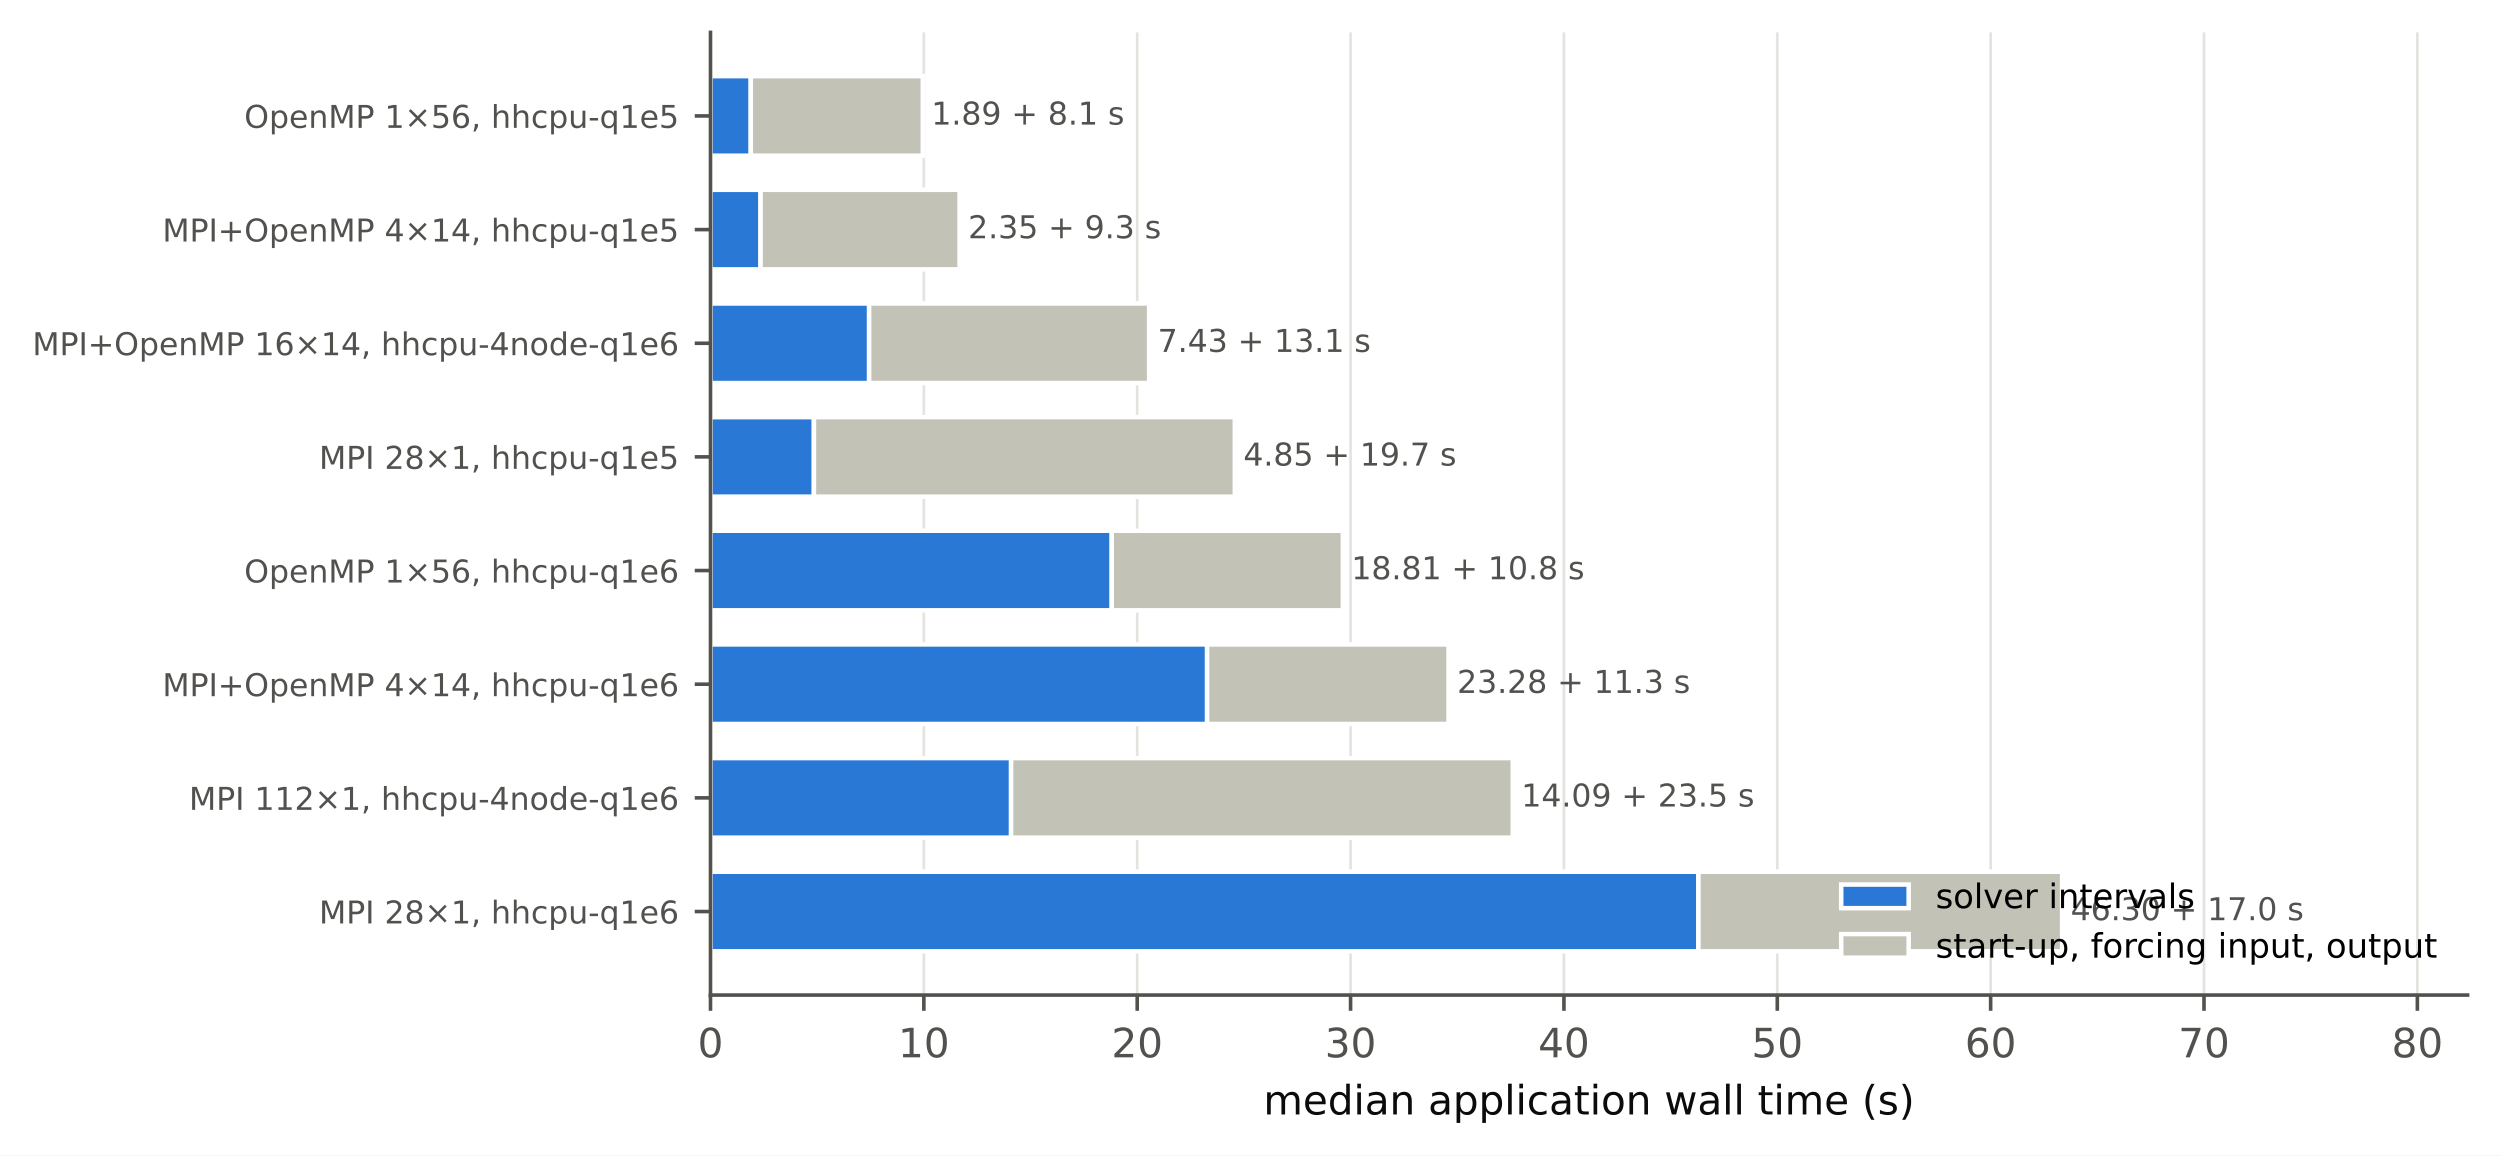
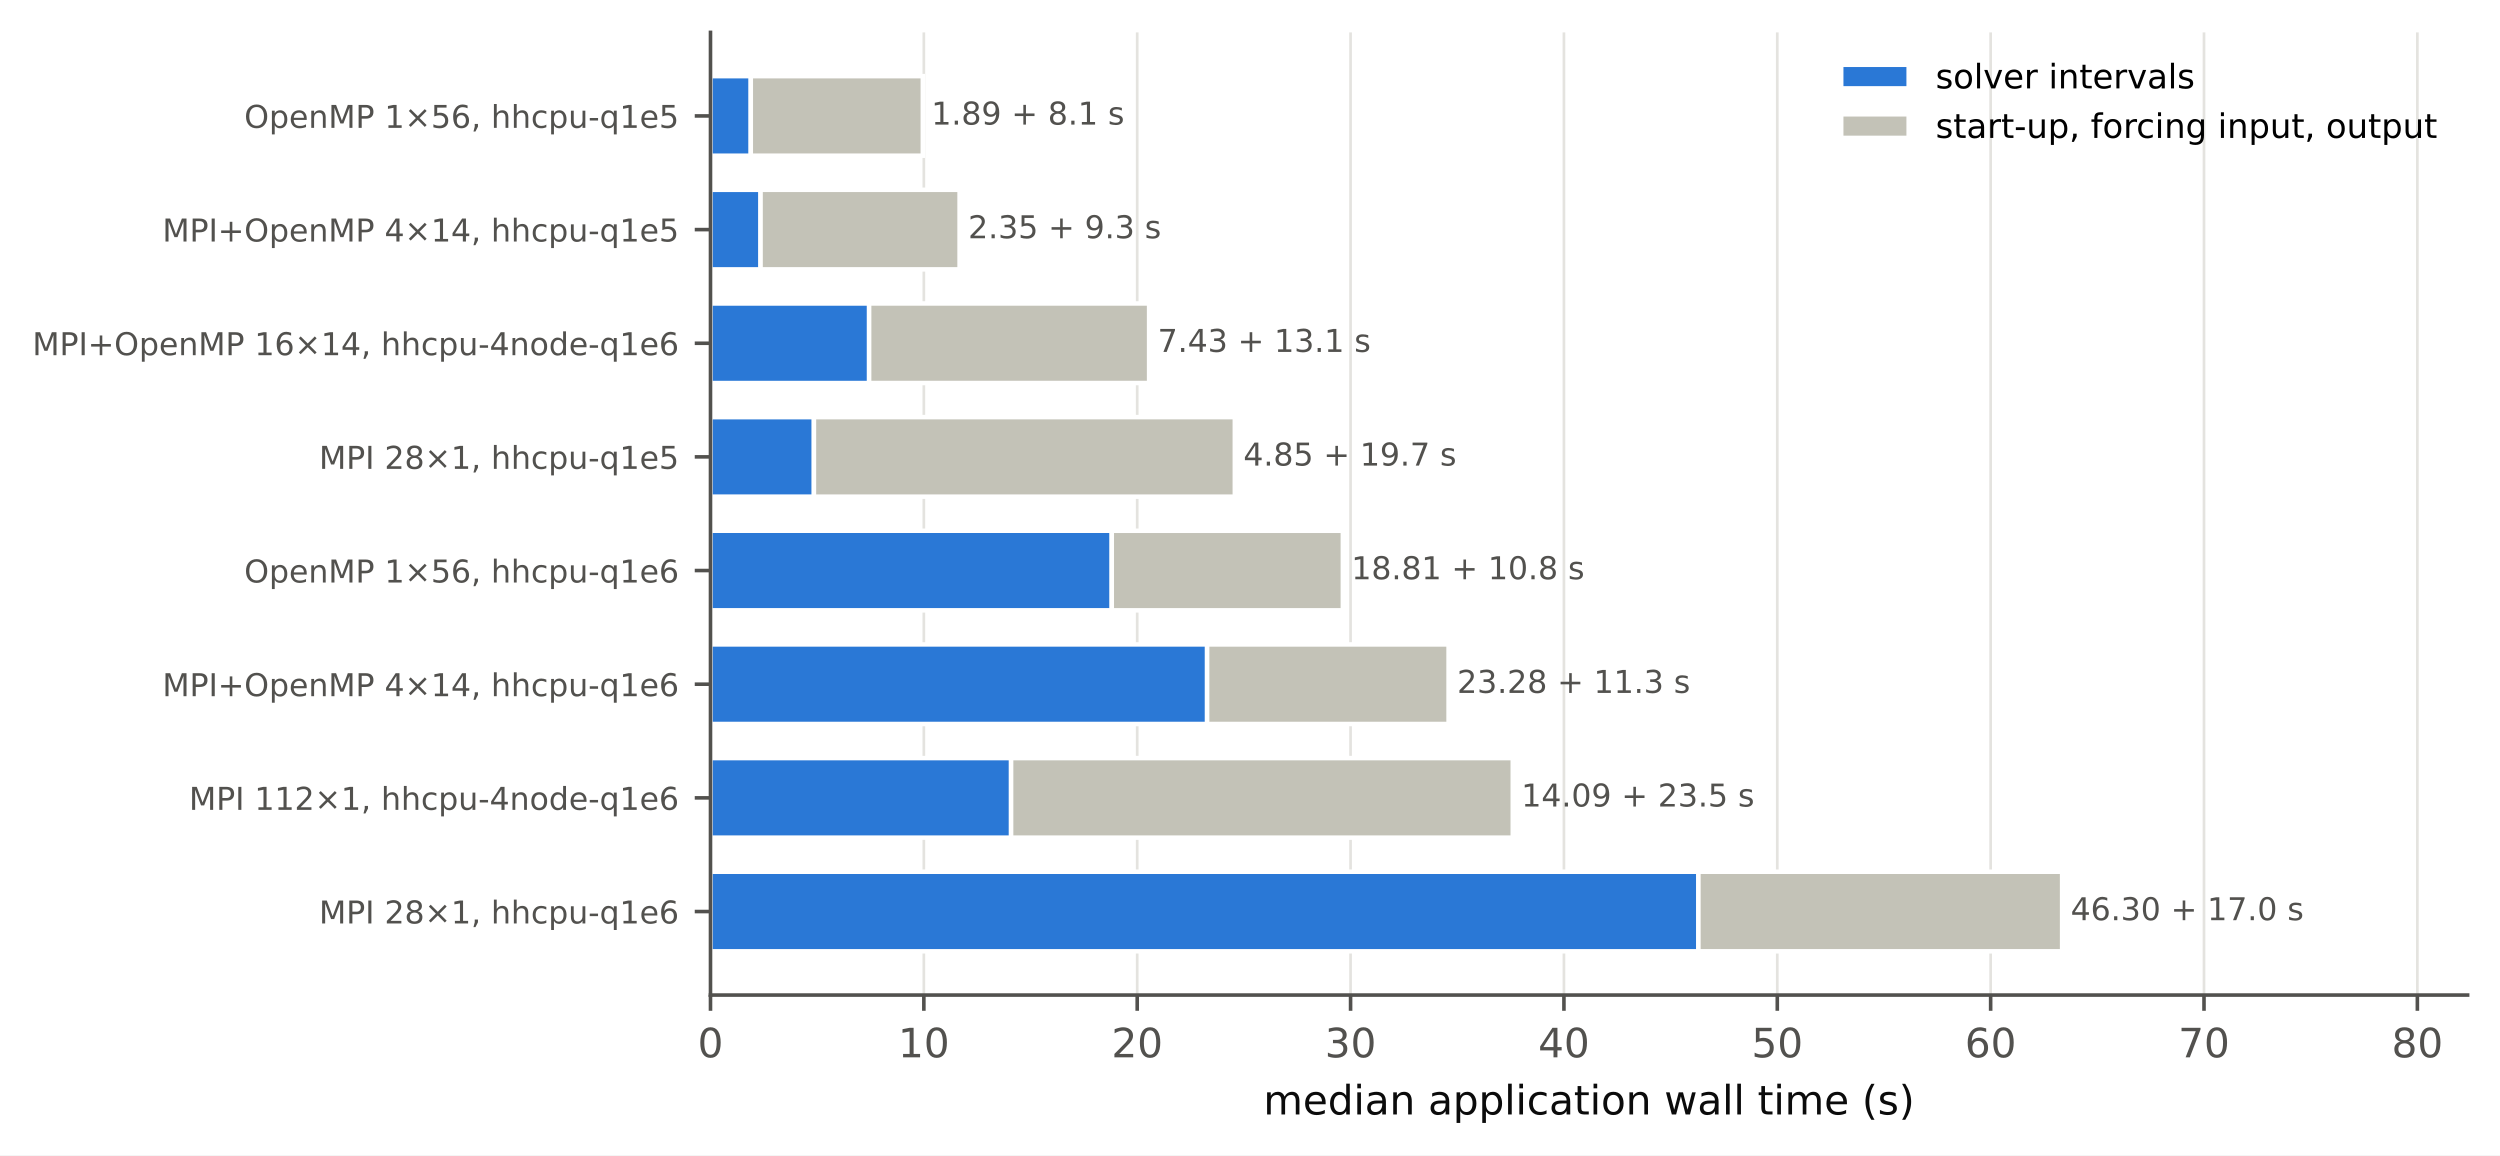
<svg xmlns="http://www.w3.org/2000/svg" xmlns:xlink="http://www.w3.org/1999/xlink" width="555.74pt" height="256.819pt" viewBox="0 0 555.74 256.819" version="1.1">
  <defs>
    <style type="text/css">*{stroke-linejoin: round; stroke-linecap: butt}</style>
  </defs>
  <g id="figure_1">
    <g id="patch_1">
      <path d="M -0 256.819  L 555.74 256.819  L 555.74 0  L -0 0  z " style="fill: #ffffff" />
    </g>
    <g id="axes_1">
      <g id="patch_2">
        <path d="M 157.94 221.198  L 548.54 221.198  L 548.54 7.2  L 157.94 7.2  z " style="fill: #ffffff" />
      </g>
      <g id="matplotlib.axis_1">
        <g id="xtick_1">
          <g id="line2d_1">
-             <path d="M 157.94 221.198  L 157.94 7.2  " clip-path="url(#p1cce18a0fa)" style="fill: none; stroke: #e4e3df; stroke-width: 0.6; stroke-linecap: square" />
+             <path d="M 157.94 221.198  L 157.94 7.2  " clip-path="url(#p331766cf9f)" style="fill: none; stroke: #e4e3df; stroke-width: 0.6; stroke-linecap: square" />
          </g>
          <g id="line2d_2">
            <defs>
-               <path id="me42d698b07" d="M 0 0  L 0 3.5  " style="stroke: #52514e; stroke-width: 0.8" />
+               <path id="m01a3b10dcc" d="M 0 0  L 0 3.5  " style="stroke: #52514e; stroke-width: 0.8" />
            </defs>
            <g>
-               <use xlink:href="#me42d698b07" x="157.94" y="221.198" style="fill: #52514e; stroke: #52514e; stroke-width: 0.8" />
+               <use xlink:href="#m01a3b10dcc" x="157.94" y="221.198" style="fill: #52514e; stroke: #52514e; stroke-width: 0.8" />
            </g>
          </g>
          <g id="text_1">
            <text style="font-size: 9px; font-family: 'DejaVu Sans', 'Bitstream Vera Sans', 'Computer Modern Sans Serif', 'Lucida Grande', 'Verdana', 'Geneva', 'Lucid', 'Arial', 'Helvetica', 'Avant Garde', sans-serif; text-anchor: middle; fill: #52514e" x="157.94" y="235.037" transform="rotate(-0 157.9395 235.037)">0</text>
          </g>
        </g>
        <g id="xtick_2">
          <g id="line2d_3">
-             <path d="M 205.368 221.198  L 205.368 7.2  " clip-path="url(#p1cce18a0fa)" style="fill: none; stroke: #e4e3df; stroke-width: 0.6; stroke-linecap: square" />
+             <path d="M 205.368 221.198  L 205.368 7.2  " clip-path="url(#p331766cf9f)" style="fill: none; stroke: #e4e3df; stroke-width: 0.6; stroke-linecap: square" />
          </g>
          <g id="line2d_4">
            <g>
-               <use xlink:href="#me42d698b07" x="205.368" y="221.198" style="fill: #52514e; stroke: #52514e; stroke-width: 0.8" />
+               <use xlink:href="#m01a3b10dcc" x="205.368" y="221.198" style="fill: #52514e; stroke: #52514e; stroke-width: 0.8" />
            </g>
          </g>
          <g id="text_2">
            <text style="font-size: 9px; font-family: 'DejaVu Sans', 'Bitstream Vera Sans', 'Computer Modern Sans Serif', 'Lucida Grande', 'Verdana', 'Geneva', 'Lucid', 'Arial', 'Helvetica', 'Avant Garde', sans-serif; text-anchor: middle; fill: #52514e" x="205.368" y="235.037" transform="rotate(-0 205.3683 235.037)">10</text>
          </g>
        </g>
        <g id="xtick_3">
          <g id="line2d_5">
-             <path d="M 252.797 221.198  L 252.797 7.2  " clip-path="url(#p1cce18a0fa)" style="fill: none; stroke: #e4e3df; stroke-width: 0.6; stroke-linecap: square" />
+             <path d="M 252.797 221.198  L 252.797 7.2  " clip-path="url(#p331766cf9f)" style="fill: none; stroke: #e4e3df; stroke-width: 0.6; stroke-linecap: square" />
          </g>
          <g id="line2d_6">
            <g>
-               <use xlink:href="#me42d698b07" x="252.797" y="221.198" style="fill: #52514e; stroke: #52514e; stroke-width: 0.8" />
+               <use xlink:href="#m01a3b10dcc" x="252.797" y="221.198" style="fill: #52514e; stroke: #52514e; stroke-width: 0.8" />
            </g>
          </g>
          <g id="text_3">
            <text style="font-size: 9px; font-family: 'DejaVu Sans', 'Bitstream Vera Sans', 'Computer Modern Sans Serif', 'Lucida Grande', 'Verdana', 'Geneva', 'Lucid', 'Arial', 'Helvetica', 'Avant Garde', sans-serif; text-anchor: middle; fill: #52514e" x="252.797" y="235.037" transform="rotate(-0 252.7972 235.037)">20</text>
          </g>
        </g>
        <g id="xtick_4">
          <g id="line2d_7">
-             <path d="M 300.226 221.198  L 300.226 7.2  " clip-path="url(#p1cce18a0fa)" style="fill: none; stroke: #e4e3df; stroke-width: 0.6; stroke-linecap: square" />
+             <path d="M 300.226 221.198  L 300.226 7.2  " clip-path="url(#p331766cf9f)" style="fill: none; stroke: #e4e3df; stroke-width: 0.6; stroke-linecap: square" />
          </g>
          <g id="line2d_8">
            <g>
-               <use xlink:href="#me42d698b07" x="300.226" y="221.198" style="fill: #52514e; stroke: #52514e; stroke-width: 0.8" />
+               <use xlink:href="#m01a3b10dcc" x="300.226" y="221.198" style="fill: #52514e; stroke: #52514e; stroke-width: 0.8" />
            </g>
          </g>
          <g id="text_4">
            <text style="font-size: 9px; font-family: 'DejaVu Sans', 'Bitstream Vera Sans', 'Computer Modern Sans Serif', 'Lucida Grande', 'Verdana', 'Geneva', 'Lucid', 'Arial', 'Helvetica', 'Avant Garde', sans-serif; text-anchor: middle; fill: #52514e" x="300.226" y="235.037" transform="rotate(-0 300.226 235.037)">30</text>
          </g>
        </g>
        <g id="xtick_5">
          <g id="line2d_9">
-             <path d="M 347.655 221.198  L 347.655 7.2  " clip-path="url(#p1cce18a0fa)" style="fill: none; stroke: #e4e3df; stroke-width: 0.6; stroke-linecap: square" />
+             <path d="M 347.655 221.198  L 347.655 7.2  " clip-path="url(#p331766cf9f)" style="fill: none; stroke: #e4e3df; stroke-width: 0.6; stroke-linecap: square" />
          </g>
          <g id="line2d_10">
            <g>
-               <use xlink:href="#me42d698b07" x="347.655" y="221.198" style="fill: #52514e; stroke: #52514e; stroke-width: 0.8" />
+               <use xlink:href="#m01a3b10dcc" x="347.655" y="221.198" style="fill: #52514e; stroke: #52514e; stroke-width: 0.8" />
            </g>
          </g>
          <g id="text_5">
            <text style="font-size: 9px; font-family: 'DejaVu Sans', 'Bitstream Vera Sans', 'Computer Modern Sans Serif', 'Lucida Grande', 'Verdana', 'Geneva', 'Lucid', 'Arial', 'Helvetica', 'Avant Garde', sans-serif; text-anchor: middle; fill: #52514e" x="347.655" y="235.037" transform="rotate(-0 347.6548 235.037)">40</text>
          </g>
        </g>
        <g id="xtick_6">
          <g id="line2d_11">
-             <path d="M 395.084 221.198  L 395.084 7.2  " clip-path="url(#p1cce18a0fa)" style="fill: none; stroke: #e4e3df; stroke-width: 0.6; stroke-linecap: square" />
+             <path d="M 395.084 221.198  L 395.084 7.2  " clip-path="url(#p331766cf9f)" style="fill: none; stroke: #e4e3df; stroke-width: 0.6; stroke-linecap: square" />
          </g>
          <g id="line2d_12">
            <g>
-               <use xlink:href="#me42d698b07" x="395.084" y="221.198" style="fill: #52514e; stroke: #52514e; stroke-width: 0.8" />
+               <use xlink:href="#m01a3b10dcc" x="395.084" y="221.198" style="fill: #52514e; stroke: #52514e; stroke-width: 0.8" />
            </g>
          </g>
          <g id="text_6">
            <text style="font-size: 9px; font-family: 'DejaVu Sans', 'Bitstream Vera Sans', 'Computer Modern Sans Serif', 'Lucida Grande', 'Verdana', 'Geneva', 'Lucid', 'Arial', 'Helvetica', 'Avant Garde', sans-serif; text-anchor: middle; fill: #52514e" x="395.084" y="235.037" transform="rotate(-0 395.0836 235.037)">50</text>
          </g>
        </g>
        <g id="xtick_7">
          <g id="line2d_13">
-             <path d="M 442.512 221.198  L 442.512 7.2  " clip-path="url(#p1cce18a0fa)" style="fill: none; stroke: #e4e3df; stroke-width: 0.6; stroke-linecap: square" />
+             <path d="M 442.512 221.198  L 442.512 7.2  " clip-path="url(#p331766cf9f)" style="fill: none; stroke: #e4e3df; stroke-width: 0.6; stroke-linecap: square" />
          </g>
          <g id="line2d_14">
            <g>
-               <use xlink:href="#me42d698b07" x="442.512" y="221.198" style="fill: #52514e; stroke: #52514e; stroke-width: 0.8" />
+               <use xlink:href="#m01a3b10dcc" x="442.512" y="221.198" style="fill: #52514e; stroke: #52514e; stroke-width: 0.8" />
            </g>
          </g>
          <g id="text_7">
            <text style="font-size: 9px; font-family: 'DejaVu Sans', 'Bitstream Vera Sans', 'Computer Modern Sans Serif', 'Lucida Grande', 'Verdana', 'Geneva', 'Lucid', 'Arial', 'Helvetica', 'Avant Garde', sans-serif; text-anchor: middle; fill: #52514e" x="442.512" y="235.037" transform="rotate(-0 442.5124 235.037)">60</text>
          </g>
        </g>
        <g id="xtick_8">
          <g id="line2d_15">
-             <path d="M 489.941 221.198  L 489.941 7.2  " clip-path="url(#p1cce18a0fa)" style="fill: none; stroke: #e4e3df; stroke-width: 0.6; stroke-linecap: square" />
+             <path d="M 489.941 221.198  L 489.941 7.2  " clip-path="url(#p331766cf9f)" style="fill: none; stroke: #e4e3df; stroke-width: 0.6; stroke-linecap: square" />
          </g>
          <g id="line2d_16">
            <g>
-               <use xlink:href="#me42d698b07" x="489.941" y="221.198" style="fill: #52514e; stroke: #52514e; stroke-width: 0.8" />
+               <use xlink:href="#m01a3b10dcc" x="489.941" y="221.198" style="fill: #52514e; stroke: #52514e; stroke-width: 0.8" />
            </g>
          </g>
          <g id="text_8">
            <text style="font-size: 9px; font-family: 'DejaVu Sans', 'Bitstream Vera Sans', 'Computer Modern Sans Serif', 'Lucida Grande', 'Verdana', 'Geneva', 'Lucid', 'Arial', 'Helvetica', 'Avant Garde', sans-serif; text-anchor: middle; fill: #52514e" x="489.941" y="235.037" transform="rotate(-0 489.9412 235.037)">70</text>
          </g>
        </g>
        <g id="xtick_9">
          <g id="line2d_17">
-             <path d="M 537.37 221.198  L 537.37 7.2  " clip-path="url(#p1cce18a0fa)" style="fill: none; stroke: #e4e3df; stroke-width: 0.6; stroke-linecap: square" />
+             <path d="M 537.37 221.198  L 537.37 7.2  " clip-path="url(#p331766cf9f)" style="fill: none; stroke: #e4e3df; stroke-width: 0.6; stroke-linecap: square" />
          </g>
          <g id="line2d_18">
            <g>
-               <use xlink:href="#me42d698b07" x="537.37" y="221.198" style="fill: #52514e; stroke: #52514e; stroke-width: 0.8" />
+               <use xlink:href="#m01a3b10dcc" x="537.37" y="221.198" style="fill: #52514e; stroke: #52514e; stroke-width: 0.8" />
            </g>
          </g>
          <g id="text_9">
            <text style="font-size: 9px; font-family: 'DejaVu Sans', 'Bitstream Vera Sans', 'Computer Modern Sans Serif', 'Lucida Grande', 'Verdana', 'Geneva', 'Lucid', 'Arial', 'Helvetica', 'Avant Garde', sans-serif; text-anchor: middle; fill: #52514e" x="537.37" y="235.037" transform="rotate(-0 537.37 235.037)">80</text>
          </g>
        </g>
        <g id="text_10">
          <text style="font-size: 9px; font-family: 'DejaVu Sans', 'Bitstream Vera Sans', 'Computer Modern Sans Serif', 'Lucida Grande', 'Verdana', 'Geneva', 'Lucid', 'Arial', 'Helvetica', 'Avant Garde', sans-serif; text-anchor: middle; fill: #0b0b0b" x="353.24" y="247.747" transform="rotate(-0 353.2395 247.7473)">median application wall time (s)</text>
        </g>
      </g>
      <g id="matplotlib.axis_2">
        <g id="ytick_1">
          <g id="line2d_19">
            <defs>
-               <path id="ma7d63a50f5" d="M 0 0  L -3.5 0  " style="stroke: #52514e; stroke-width: 0.8" />
+               <path id="mc0159fd368" d="M 0 0  L -3.5 0  " style="stroke: #52514e; stroke-width: 0.8" />
            </defs>
            <g>
-               <use xlink:href="#ma7d63a50f5" x="157.94" y="202.628" style="fill: #52514e; stroke: #52514e; stroke-width: 0.8" />
+               <use xlink:href="#mc0159fd368" x="157.94" y="202.628" style="fill: #52514e; stroke: #52514e; stroke-width: 0.8" />
            </g>
          </g>
          <g id="text_11">
            <text style="font-size: 7px; font-family: 'DejaVu Sans', 'Bitstream Vera Sans', 'Computer Modern Sans Serif', 'Lucida Grande', 'Verdana', 'Geneva', 'Lucid', 'Arial', 'Helvetica', 'Avant Garde', sans-serif; text-anchor: end; fill: #52514e" x="150.94" y="205.288" transform="rotate(-0 150.9395 205.2877)">MPI 28×1, hhcpu-q1e6</text>
          </g>
        </g>
        <g id="ytick_2">
          <g id="line2d_20">
            <g>
-               <use xlink:href="#ma7d63a50f5" x="157.94" y="177.363" style="fill: #52514e; stroke: #52514e; stroke-width: 0.8" />
+               <use xlink:href="#mc0159fd368" x="157.94" y="177.363" style="fill: #52514e; stroke: #52514e; stroke-width: 0.8" />
            </g>
          </g>
          <g id="text_12">
            <text style="font-size: 7px; font-family: 'DejaVu Sans', 'Bitstream Vera Sans', 'Computer Modern Sans Serif', 'Lucida Grande', 'Verdana', 'Geneva', 'Lucid', 'Arial', 'Helvetica', 'Avant Garde', sans-serif; text-anchor: end; fill: #52514e" x="150.94" y="180.022" transform="rotate(-0 150.9395 180.0223)">MPI 112×1, hhcpu-4node-q1e6</text>
          </g>
        </g>
        <g id="ytick_3">
          <g id="line2d_21">
            <g>
-               <use xlink:href="#ma7d63a50f5" x="157.94" y="152.097" style="fill: #52514e; stroke: #52514e; stroke-width: 0.8" />
+               <use xlink:href="#mc0159fd368" x="157.94" y="152.097" style="fill: #52514e; stroke: #52514e; stroke-width: 0.8" />
            </g>
          </g>
          <g id="text_13">
            <text style="font-size: 7px; font-family: 'DejaVu Sans', 'Bitstream Vera Sans', 'Computer Modern Sans Serif', 'Lucida Grande', 'Verdana', 'Geneva', 'Lucid', 'Arial', 'Helvetica', 'Avant Garde', sans-serif; text-anchor: end; fill: #52514e" x="150.94" y="154.757" transform="rotate(-0 150.9395 154.7568)">MPI+OpenMP 4×14, hhcpu-q1e6</text>
          </g>
        </g>
        <g id="ytick_4">
          <g id="line2d_22">
            <g>
-               <use xlink:href="#ma7d63a50f5" x="157.94" y="126.832" style="fill: #52514e; stroke: #52514e; stroke-width: 0.8" />
+               <use xlink:href="#mc0159fd368" x="157.94" y="126.832" style="fill: #52514e; stroke: #52514e; stroke-width: 0.8" />
            </g>
          </g>
          <g id="text_14">
            <text style="font-size: 7px; font-family: 'DejaVu Sans', 'Bitstream Vera Sans', 'Computer Modern Sans Serif', 'Lucida Grande', 'Verdana', 'Geneva', 'Lucid', 'Arial', 'Helvetica', 'Avant Garde', sans-serif; text-anchor: end; fill: #52514e" x="150.94" y="129.491" transform="rotate(-0 150.9395 129.4914)">OpenMP 1×56, hhcpu-q1e6</text>
          </g>
        </g>
        <g id="ytick_5">
          <g id="line2d_23">
            <g>
-               <use xlink:href="#ma7d63a50f5" x="157.94" y="101.566" style="fill: #52514e; stroke: #52514e; stroke-width: 0.8" />
+               <use xlink:href="#mc0159fd368" x="157.94" y="101.566" style="fill: #52514e; stroke: #52514e; stroke-width: 0.8" />
            </g>
          </g>
          <g id="text_15">
            <text style="font-size: 7px; font-family: 'DejaVu Sans', 'Bitstream Vera Sans', 'Computer Modern Sans Serif', 'Lucida Grande', 'Verdana', 'Geneva', 'Lucid', 'Arial', 'Helvetica', 'Avant Garde', sans-serif; text-anchor: end; fill: #52514e" x="150.94" y="104.226" transform="rotate(-0 150.9395 104.2259)">MPI 28×1, hhcpu-q1e5</text>
          </g>
        </g>
        <g id="ytick_6">
          <g id="line2d_24">
            <g>
-               <use xlink:href="#ma7d63a50f5" x="157.94" y="76.301" style="fill: #52514e; stroke: #52514e; stroke-width: 0.8" />
+               <use xlink:href="#mc0159fd368" x="157.94" y="76.301" style="fill: #52514e; stroke: #52514e; stroke-width: 0.8" />
            </g>
          </g>
          <g id="text_16">
            <text style="font-size: 7px; font-family: 'DejaVu Sans', 'Bitstream Vera Sans', 'Computer Modern Sans Serif', 'Lucida Grande', 'Verdana', 'Geneva', 'Lucid', 'Arial', 'Helvetica', 'Avant Garde', sans-serif; text-anchor: end; fill: #52514e" x="150.94" y="78.96" transform="rotate(-0 150.9395 78.96047)">MPI+OpenMP 16×14, hhcpu-4node-q1e6</text>
          </g>
        </g>
        <g id="ytick_7">
          <g id="line2d_25">
            <g>
-               <use xlink:href="#ma7d63a50f5" x="157.94" y="51.036" style="fill: #52514e; stroke: #52514e; stroke-width: 0.8" />
+               <use xlink:href="#mc0159fd368" x="157.94" y="51.036" style="fill: #52514e; stroke: #52514e; stroke-width: 0.8" />
            </g>
          </g>
          <g id="text_17">
            <text style="font-size: 7px; font-family: 'DejaVu Sans', 'Bitstream Vera Sans', 'Computer Modern Sans Serif', 'Lucida Grande', 'Verdana', 'Geneva', 'Lucid', 'Arial', 'Helvetica', 'Avant Garde', sans-serif; text-anchor: end; fill: #52514e" x="150.94" y="53.695" transform="rotate(-0 150.9395 53.69502)">MPI+OpenMP 4×14, hhcpu-q1e5</text>
          </g>
        </g>
        <g id="ytick_8">
          <g id="line2d_26">
            <g>
-               <use xlink:href="#ma7d63a50f5" x="157.94" y="25.77" style="fill: #52514e; stroke: #52514e; stroke-width: 0.8" />
+               <use xlink:href="#mc0159fd368" x="157.94" y="25.77" style="fill: #52514e; stroke: #52514e; stroke-width: 0.8" />
            </g>
          </g>
          <g id="text_18">
            <text style="font-size: 7px; font-family: 'DejaVu Sans', 'Bitstream Vera Sans', 'Computer Modern Sans Serif', 'Lucida Grande', 'Verdana', 'Geneva', 'Lucid', 'Arial', 'Helvetica', 'Avant Garde', sans-serif; text-anchor: end; fill: #52514e" x="150.94" y="28.43" transform="rotate(-0 150.9395 28.42956)">OpenMP 1×56, hhcpu-q1e5</text>
          </g>
        </g>
      </g>
      <g id="patch_3">
-         <path d="M 157.94 211.471  L 377.549 211.471  L 377.549 193.785  L 157.94 193.785  z " clip-path="url(#p1cce18a0fa)" style="fill: #2a78d6; stroke: #ffffff; stroke-linejoin: miter" />
+         <path d="M 157.94 211.471  L 377.549 211.471  L 377.549 193.785  L 157.94 193.785  z " clip-path="url(#p331766cf9f)" style="fill: #2a78d6; stroke: #ffffff; stroke-linejoin: miter" />
      </g>
      <g id="patch_4">
-         <path d="M 157.94 186.206  L 224.761 186.206  L 224.761 168.52  L 157.94 168.52  z " clip-path="url(#p1cce18a0fa)" style="fill: #2a78d6; stroke: #ffffff; stroke-linejoin: miter" />
+         <path d="M 157.94 186.206  L 224.761 186.206  L 224.761 168.52  L 157.94 168.52  z " clip-path="url(#p331766cf9f)" style="fill: #2a78d6; stroke: #ffffff; stroke-linejoin: miter" />
      </g>
      <g id="patch_5">
-         <path d="M 157.94 160.94  L 268.335 160.94  L 268.335 143.254  L 157.94 143.254  z " clip-path="url(#p1cce18a0fa)" style="fill: #2a78d6; stroke: #ffffff; stroke-linejoin: miter" />
+         <path d="M 157.94 160.94  L 268.335 160.94  L 268.335 143.254  L 157.94 143.254  z " clip-path="url(#p331766cf9f)" style="fill: #2a78d6; stroke: #ffffff; stroke-linejoin: miter" />
      </g>
      <g id="patch_6">
-         <path d="M 157.94 135.675  L 247.141 135.675  L 247.141 117.989  L 157.94 117.989  z " clip-path="url(#p1cce18a0fa)" style="fill: #2a78d6; stroke: #ffffff; stroke-linejoin: miter" />
+         <path d="M 157.94 135.675  L 247.141 135.675  L 247.141 117.989  L 157.94 117.989  z " clip-path="url(#p331766cf9f)" style="fill: #2a78d6; stroke: #ffffff; stroke-linejoin: miter" />
      </g>
      <g id="patch_7">
-         <path d="M 157.94 110.409  L 180.93 110.409  L 180.93 92.724  L 157.94 92.724  z " clip-path="url(#p1cce18a0fa)" style="fill: #2a78d6; stroke: #ffffff; stroke-linejoin: miter" />
+         <path d="M 157.94 110.409  L 180.93 110.409  L 180.93 92.724  L 157.94 92.724  z " clip-path="url(#p331766cf9f)" style="fill: #2a78d6; stroke: #ffffff; stroke-linejoin: miter" />
      </g>
      <g id="patch_8">
-         <path d="M 157.94 85.144  L 193.202 85.144  L 193.202 67.458  L 157.94 67.458  z " clip-path="url(#p1cce18a0fa)" style="fill: #2a78d6; stroke: #ffffff; stroke-linejoin: miter" />
+         <path d="M 157.94 85.144  L 193.202 85.144  L 193.202 67.458  L 157.94 67.458  z " clip-path="url(#p331766cf9f)" style="fill: #2a78d6; stroke: #ffffff; stroke-linejoin: miter" />
      </g>
      <g id="patch_9">
-         <path d="M 157.94 59.878  L 169.069 59.878  L 169.069 42.193  L 157.94 42.193  z " clip-path="url(#p1cce18a0fa)" style="fill: #2a78d6; stroke: #ffffff; stroke-linejoin: miter" />
+         <path d="M 157.94 59.878  L 169.069 59.878  L 169.069 42.193  L 157.94 42.193  z " clip-path="url(#p331766cf9f)" style="fill: #2a78d6; stroke: #ffffff; stroke-linejoin: miter" />
      </g>
      <g id="patch_10">
-         <path d="M 157.94 34.613  L 166.897 34.613  L 166.897 16.927  L 157.94 16.927  z " clip-path="url(#p1cce18a0fa)" style="fill: #2a78d6; stroke: #ffffff; stroke-linejoin: miter" />
+         <path d="M 157.94 34.613  L 166.897 34.613  L 166.897 16.927  L 157.94 16.927  z " clip-path="url(#p331766cf9f)" style="fill: #2a78d6; stroke: #ffffff; stroke-linejoin: miter" />
      </g>
      <g id="patch_11">
-         <path d="M 377.549 211.471  L 458.401 211.471  L 458.401 193.785  L 377.549 193.785  z " clip-path="url(#p1cce18a0fa)" style="fill: #c3c2b7; stroke: #ffffff; stroke-linejoin: miter" />
+         <path d="M 377.549 211.471  L 458.401 211.471  L 458.401 193.785  L 377.549 193.785  z " clip-path="url(#p331766cf9f)" style="fill: #c3c2b7; stroke: #ffffff; stroke-linejoin: miter" />
      </g>
      <g id="patch_12">
-         <path d="M 224.761 186.206  L 336.281 186.206  L 336.281 168.52  L 224.761 168.52  z " clip-path="url(#p1cce18a0fa)" style="fill: #c3c2b7; stroke: #ffffff; stroke-linejoin: miter" />
+         <path d="M 224.761 186.206  L 336.281 186.206  L 336.281 168.52  L 224.761 168.52  z " clip-path="url(#p331766cf9f)" style="fill: #c3c2b7; stroke: #ffffff; stroke-linejoin: miter" />
      </g>
      <g id="patch_13">
-         <path d="M 268.335 160.94  L 322.015 160.94  L 322.015 143.254  L 268.335 143.254  z " clip-path="url(#p1cce18a0fa)" style="fill: #c3c2b7; stroke: #ffffff; stroke-linejoin: miter" />
+         <path d="M 268.335 160.94  L 322.015 160.94  L 322.015 143.254  L 268.335 143.254  z " clip-path="url(#p331766cf9f)" style="fill: #c3c2b7; stroke: #ffffff; stroke-linejoin: miter" />
      </g>
      <g id="patch_14">
-         <path d="M 247.141 135.675  L 298.509 135.675  L 298.509 117.989  L 247.141 117.989  z " clip-path="url(#p1cce18a0fa)" style="fill: #c3c2b7; stroke: #ffffff; stroke-linejoin: miter" />
+         <path d="M 247.141 135.675  L 298.509 135.675  L 298.509 117.989  L 247.141 117.989  z " clip-path="url(#p331766cf9f)" style="fill: #c3c2b7; stroke: #ffffff; stroke-linejoin: miter" />
      </g>
      <g id="patch_15">
-         <path d="M 180.93 110.409  L 274.496 110.409  L 274.496 92.724  L 180.93 92.724  z " clip-path="url(#p1cce18a0fa)" style="fill: #c3c2b7; stroke: #ffffff; stroke-linejoin: miter" />
+         <path d="M 180.93 110.409  L 274.496 110.409  L 274.496 92.724  L 180.93 92.724  z " clip-path="url(#p331766cf9f)" style="fill: #c3c2b7; stroke: #ffffff; stroke-linejoin: miter" />
      </g>
      <g id="patch_16">
-         <path d="M 193.202 85.144  L 255.444 85.144  L 255.444 67.458  L 193.202 67.458  z " clip-path="url(#p1cce18a0fa)" style="fill: #c3c2b7; stroke: #ffffff; stroke-linejoin: miter" />
+         <path d="M 193.202 85.144  L 255.444 85.144  L 255.444 67.458  L 193.202 67.458  z " clip-path="url(#p331766cf9f)" style="fill: #c3c2b7; stroke: #ffffff; stroke-linejoin: miter" />
      </g>
      <g id="patch_17">
-         <path d="M 169.069 59.878  L 213.313 59.878  L 213.313 42.193  L 169.069 42.193  z " clip-path="url(#p1cce18a0fa)" style="fill: #c3c2b7; stroke: #ffffff; stroke-linejoin: miter" />
+         <path d="M 169.069 59.878  L 213.313 59.878  L 213.313 42.193  L 169.069 42.193  z " clip-path="url(#p331766cf9f)" style="fill: #c3c2b7; stroke: #ffffff; stroke-linejoin: miter" />
      </g>
      <g id="patch_18">
-         <path d="M 166.897 34.613  L 205.136 34.613  L 205.136 16.927  L 166.897 16.927  z " clip-path="url(#p1cce18a0fa)" style="fill: #c3c2b7; stroke: #ffffff; stroke-linejoin: miter" />
+         <path d="M 166.897 34.613  L 205.136 34.613  L 205.136 16.927  L 166.897 16.927  z " clip-path="url(#p331766cf9f)" style="fill: #c3c2b7; stroke: #ffffff; stroke-linejoin: miter" />
      </g>
      <g id="patch_19">
        <path d="M 157.94 221.198  L 157.94 7.2  " style="fill: none; stroke: #52514e; stroke-width: 0.8; stroke-linejoin: miter; stroke-linecap: square" />
      </g>
      <g id="patch_20">
        <path d="M 157.94 221.198  L 548.54 221.198  " style="fill: none; stroke: #52514e; stroke-width: 0.8; stroke-linejoin: miter; stroke-linecap: square" />
      </g>
      <g id="text_19">
        <text style="font-size: 7px; font-family: 'DejaVu Sans', 'Bitstream Vera Sans', 'Computer Modern Sans Serif', 'Lucida Grande', 'Verdana', 'Geneva', 'Lucid', 'Arial', 'Helvetica', 'Avant Garde', sans-serif; text-anchor: start; fill: #52514e" x="460.298" y="204.56" transform="rotate(-0 460.2982 204.5599)">46.30 + 17.0 s</text>
      </g>
      <g id="text_20">
        <text style="font-size: 7px; font-family: 'DejaVu Sans', 'Bitstream Vera Sans', 'Computer Modern Sans Serif', 'Lucida Grande', 'Verdana', 'Geneva', 'Lucid', 'Arial', 'Helvetica', 'Avant Garde', sans-serif; text-anchor: start; fill: #52514e" x="338.179" y="179.294" transform="rotate(-0 338.1785 179.2944)">14.09 + 23.5 s</text>
      </g>
      <g id="text_21">
        <text style="font-size: 7px; font-family: 'DejaVu Sans', 'Bitstream Vera Sans', 'Computer Modern Sans Serif', 'Lucida Grande', 'Verdana', 'Geneva', 'Lucid', 'Arial', 'Helvetica', 'Avant Garde', sans-serif; text-anchor: start; fill: #52514e" x="323.912" y="154.029" transform="rotate(-0 323.9119 154.0289)">23.28 + 11.3 s</text>
      </g>
      <g id="text_22">
        <text style="font-size: 7px; font-family: 'DejaVu Sans', 'Bitstream Vera Sans', 'Computer Modern Sans Serif', 'Lucida Grande', 'Verdana', 'Geneva', 'Lucid', 'Arial', 'Helvetica', 'Avant Garde', sans-serif; text-anchor: start; fill: #52514e" x="300.406" y="128.763" transform="rotate(-0 300.4062 128.7635)">18.81 + 10.8 s</text>
      </g>
      <g id="text_23">
        <text style="font-size: 7px; font-family: 'DejaVu Sans', 'Bitstream Vera Sans', 'Computer Modern Sans Serif', 'Lucida Grande', 'Verdana', 'Geneva', 'Lucid', 'Arial', 'Helvetica', 'Avant Garde', sans-serif; text-anchor: start; fill: #52514e" x="276.393" y="103.498" transform="rotate(-0 276.393 103.498)">4.85 + 19.7 s</text>
      </g>
      <g id="text_24">
        <text style="font-size: 7px; font-family: 'DejaVu Sans', 'Bitstream Vera Sans', 'Computer Modern Sans Serif', 'Lucida Grande', 'Verdana', 'Geneva', 'Lucid', 'Arial', 'Helvetica', 'Avant Garde', sans-serif; text-anchor: start; fill: #52514e" x="257.341" y="78.233" transform="rotate(-0 257.3408 78.23258)">7.43 + 13.1 s</text>
      </g>
      <g id="text_25">
        <text style="font-size: 7px; font-family: 'DejaVu Sans', 'Bitstream Vera Sans', 'Computer Modern Sans Serif', 'Lucida Grande', 'Verdana', 'Geneva', 'Lucid', 'Arial', 'Helvetica', 'Avant Garde', sans-serif; text-anchor: start; fill: #52514e" x="215.21" y="52.967" transform="rotate(-0 215.2098 52.96713)">2.35 + 9.3 s</text>
      </g>
      <g id="text_26">
        <text style="font-size: 7px; font-family: 'DejaVu Sans', 'Bitstream Vera Sans', 'Computer Modern Sans Serif', 'Lucida Grande', 'Verdana', 'Geneva', 'Lucid', 'Arial', 'Helvetica', 'Avant Garde', sans-serif; text-anchor: start; fill: #52514e" x="207.033" y="27.702" transform="rotate(-0 207.0331 27.70167)">1.89 + 8.1 s</text>
      </g>
      <g id="legend_1">
        <g id="patch_21">
-           <path d="M 409.29 201.88  L 424.29 201.88  L 424.29 196.63  L 409.29 196.63  z " style="fill: #2a78d6; stroke: #ffffff; stroke-linejoin: miter" />
+           <path d="M 409.29 19.649  L 424.29 19.649  L 424.29 14.399  L 409.29 14.399  z " style="fill: #2a78d6; stroke: #ffffff; stroke-linejoin: miter" />
        </g>
        <g id="text_27">
-           <text style="font-size: 7.5px; font-family: 'DejaVu Sans', 'Bitstream Vera Sans', 'Computer Modern Sans Serif', 'Lucida Grande', 'Verdana', 'Geneva', 'Lucid', 'Arial', 'Helvetica', 'Avant Garde', sans-serif; text-anchor: start" x="430.29" y="201.88" transform="rotate(-0 430.2903 201.88)">solver intervals</text>
+           <text style="font-size: 7.5px; font-family: 'DejaVu Sans', 'Bitstream Vera Sans', 'Computer Modern Sans Serif', 'Lucida Grande', 'Verdana', 'Geneva', 'Lucid', 'Arial', 'Helvetica', 'Avant Garde', sans-serif; text-anchor: start" x="430.29" y="19.649" transform="rotate(-0 430.2903 19.64883)">solver intervals</text>
        </g>
        <g id="patch_22">
-           <path d="M 409.29 212.889  L 424.29 212.889  L 424.29 207.639  L 409.29 207.639  z " style="fill: #c3c2b7; stroke: #ffffff; stroke-linejoin: miter" />
+           <path d="M 409.29 30.657  L 424.29 30.657  L 424.29 25.407  L 409.29 25.407  z " style="fill: #c3c2b7; stroke: #ffffff; stroke-linejoin: miter" />
        </g>
        <g id="text_28">
-           <text style="font-size: 7.5px; font-family: 'DejaVu Sans', 'Bitstream Vera Sans', 'Computer Modern Sans Serif', 'Lucida Grande', 'Verdana', 'Geneva', 'Lucid', 'Arial', 'Helvetica', 'Avant Garde', sans-serif; text-anchor: start" x="430.29" y="212.889" transform="rotate(-0 430.2903 212.8886)">start-up, forcing input, output</text>
+           <text style="font-size: 7.5px; font-family: 'DejaVu Sans', 'Bitstream Vera Sans', 'Computer Modern Sans Serif', 'Lucida Grande', 'Verdana', 'Geneva', 'Lucid', 'Arial', 'Helvetica', 'Avant Garde', sans-serif; text-anchor: start" x="430.29" y="30.657" transform="rotate(-0 430.2903 30.65742)">start-up, forcing input, output</text>
        </g>
      </g>
    </g>
  </g>
  <defs>
-     <clipPath id="p1cce18a0fa">
+     <clipPath id="p331766cf9f">
      <rect x="157.94" y="7.2" width="390.6" height="213.998" />
    </clipPath>
  </defs>
</svg>
